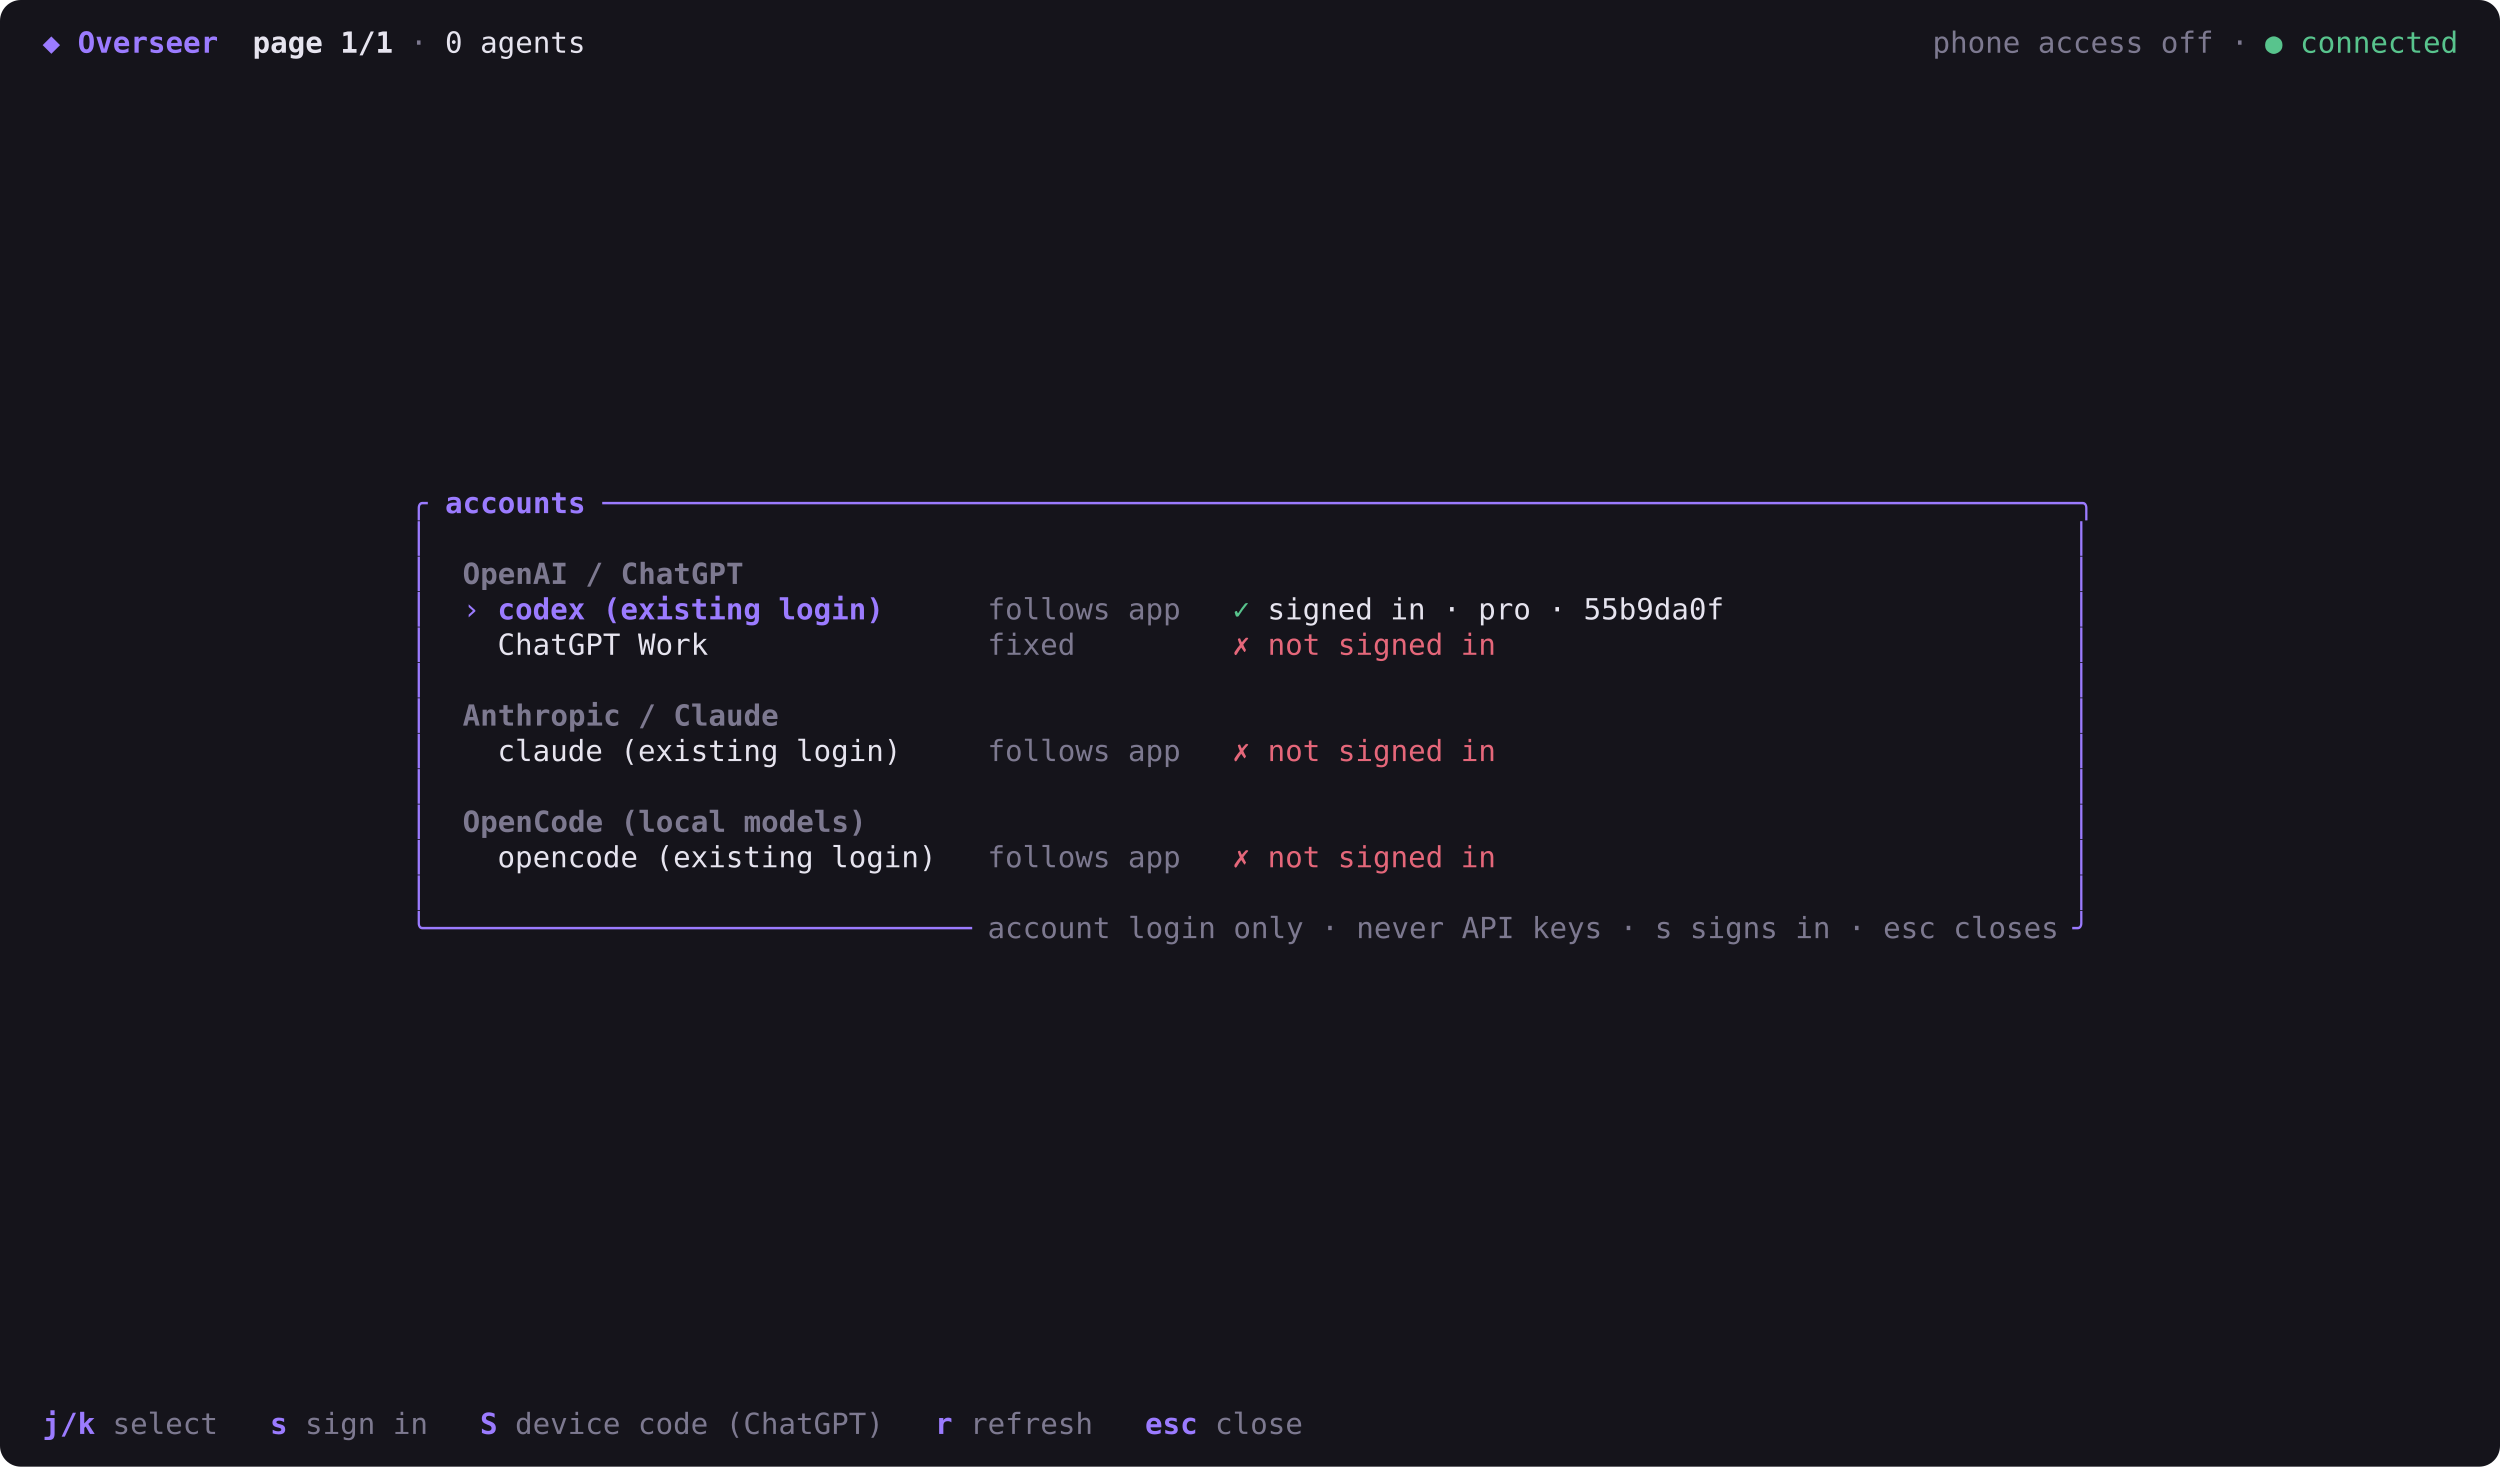
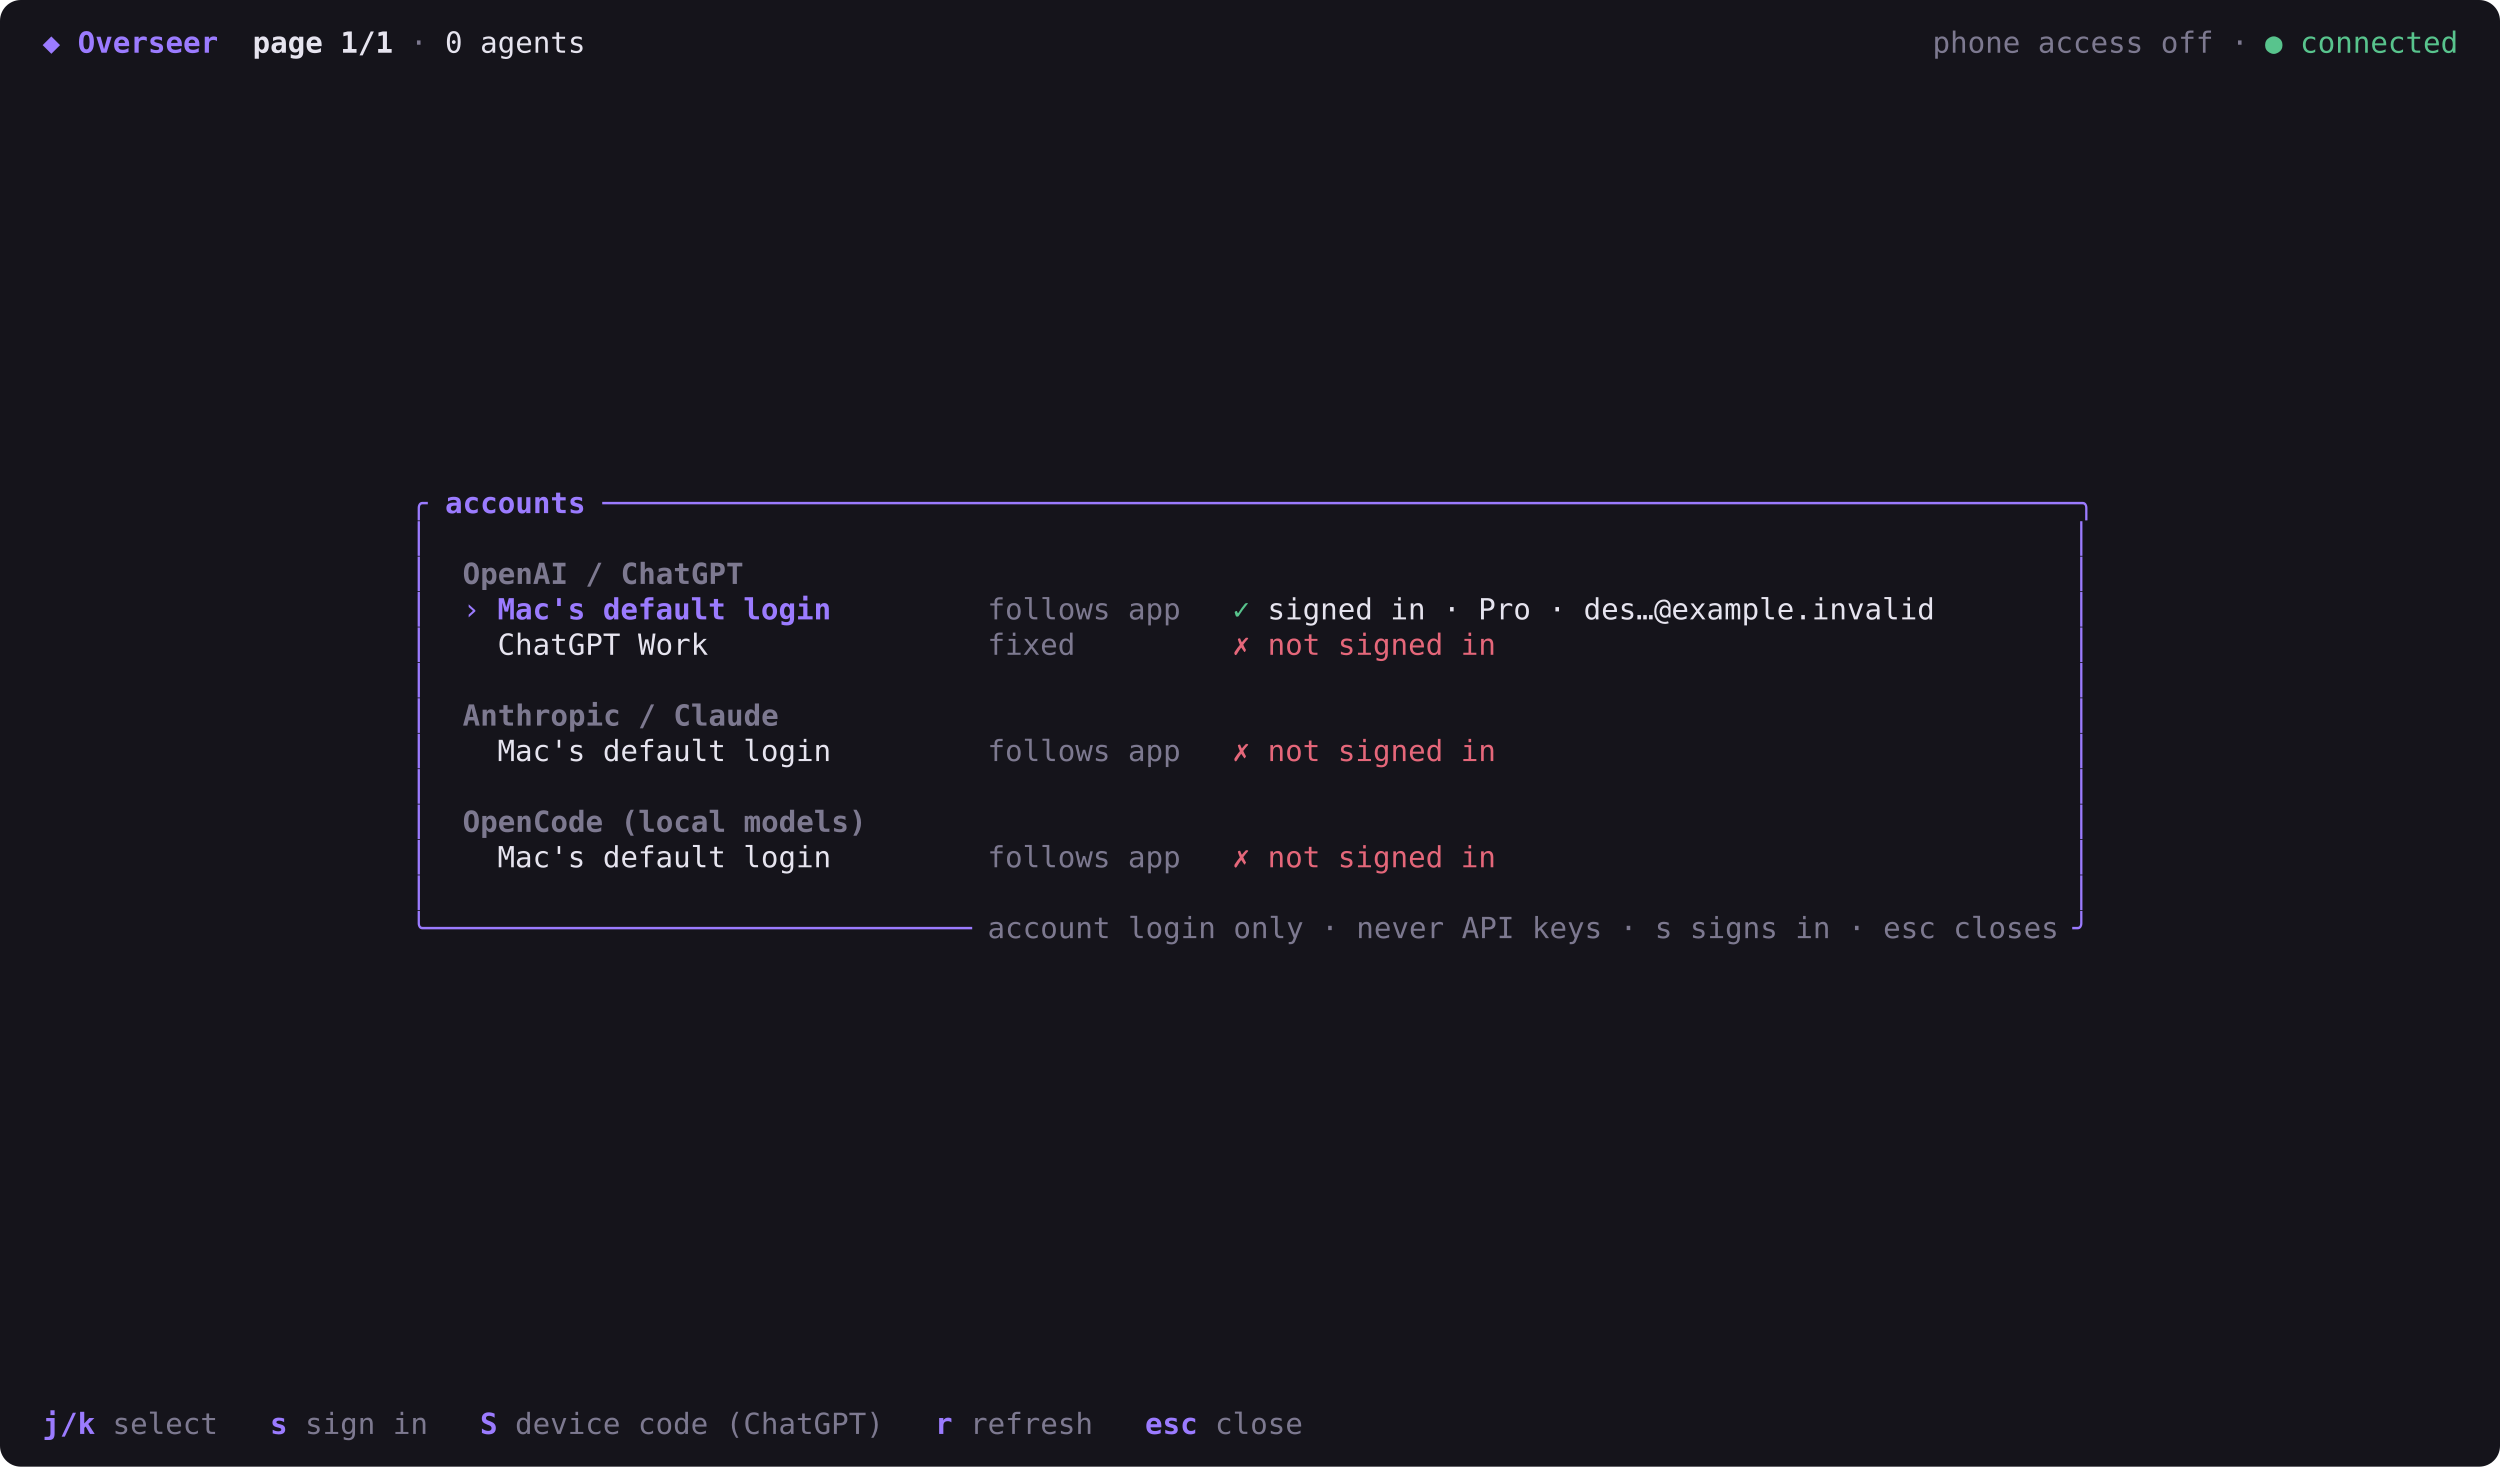
<svg xmlns="http://www.w3.org/2000/svg" width="1200" height="704" viewBox="0 0 1200 704">
  <rect width="100%" height="100%" rx="10" fill="#15141b" />
  <g font-family="ui-monospace, SFMono-Regular, Menlo, monospace" font-size="14">
    <text x="12.0" y="25.3" textLength="100.8" lengthAdjust="spacingAndGlyphs" fill="#9b7bff" font-weight="700" xml:space="preserve"> ◆ Overseer </text>
    <text x="112.8" y="25.3" textLength="84.0" lengthAdjust="spacingAndGlyphs" fill="#e6e4ef" font-weight="700" xml:space="preserve"> page 1/1 </text>
    <text x="196.8" y="25.3" textLength="16.8" lengthAdjust="spacingAndGlyphs" fill="#7d7990" xml:space="preserve">· </text>
    <text x="213.6" y="25.3" textLength="714.0" lengthAdjust="spacingAndGlyphs" fill="#e6e4ef" xml:space="preserve">0 agents                                                                             </text>
    <text x="927.6" y="25.3" textLength="159.6" lengthAdjust="spacingAndGlyphs" fill="#7d7990" xml:space="preserve">phone access off · </text>
    <text x="1087.2" y="25.3" textLength="100.8" lengthAdjust="spacingAndGlyphs" fill="#58c48d" xml:space="preserve">● connected </text>
    <text x="196.8" y="246.3" textLength="8.4" lengthAdjust="spacingAndGlyphs" fill="#9b7bff" xml:space="preserve">╭</text>
    <text x="205.2" y="246.3" textLength="84.0" lengthAdjust="spacingAndGlyphs" fill="#9b7bff" font-weight="700" xml:space="preserve"> accounts </text>
    <text x="289.2" y="246.3" textLength="714.0" lengthAdjust="spacingAndGlyphs" fill="#9b7bff" xml:space="preserve">────────────────────────────────────────────────────────────────────────────────────╮</text>
    <text x="196.8" y="263.3" textLength="8.4" lengthAdjust="spacingAndGlyphs" fill="#9b7bff" xml:space="preserve">│</text>
    <text x="994.8" y="263.3" textLength="8.4" lengthAdjust="spacingAndGlyphs" fill="#9b7bff" xml:space="preserve">│</text>
    <text x="196.8" y="280.3" textLength="8.4" lengthAdjust="spacingAndGlyphs" fill="#9b7bff" xml:space="preserve">│</text>
    <text x="205.2" y="280.3" textLength="151.2" lengthAdjust="spacingAndGlyphs" fill="#7d7990" font-weight="700" xml:space="preserve">  OpenAI / ChatGPT</text>
    <text x="994.8" y="280.3" textLength="8.4" lengthAdjust="spacingAndGlyphs" fill="#9b7bff" xml:space="preserve">│</text>
    <text x="196.8" y="297.3" textLength="42.0" lengthAdjust="spacingAndGlyphs" fill="#9b7bff" xml:space="preserve">│  › </text>
-     <text x="238.8" y="297.3" textLength="235.2" lengthAdjust="spacingAndGlyphs" fill="#9b7bff" font-weight="700" xml:space="preserve">codex (existing login)      </text>
+     <text x="238.8" y="297.3" textLength="235.2" lengthAdjust="spacingAndGlyphs" fill="#9b7bff" font-weight="700" xml:space="preserve">Mac's default login         </text>
    <text x="474.0" y="297.3" textLength="117.6" lengthAdjust="spacingAndGlyphs" fill="#7d7990" xml:space="preserve">follows app   </text>
    <text x="591.6" y="297.3" textLength="16.8" lengthAdjust="spacingAndGlyphs" fill="#58c48d" xml:space="preserve">✓ </text>
-     <text x="608.4" y="297.3" textLength="386.4" lengthAdjust="spacingAndGlyphs" fill="#e6e4ef" xml:space="preserve">signed in · pro · 55b9da0f                    </text>
+     <text x="608.4" y="297.3" textLength="386.4" lengthAdjust="spacingAndGlyphs" fill="#e6e4ef" xml:space="preserve">signed in · Pro · des…@example.invalid        </text>
    <text x="994.8" y="297.3" textLength="8.4" lengthAdjust="spacingAndGlyphs" fill="#9b7bff" xml:space="preserve">│</text>
    <text x="196.8" y="314.3" textLength="42.0" lengthAdjust="spacingAndGlyphs" fill="#9b7bff" xml:space="preserve">│    </text>
    <text x="238.8" y="314.3" textLength="235.2" lengthAdjust="spacingAndGlyphs" fill="#e6e4ef" xml:space="preserve">ChatGPT Work                </text>
    <text x="474.0" y="314.3" textLength="117.6" lengthAdjust="spacingAndGlyphs" fill="#7d7990" xml:space="preserve">fixed         </text>
    <text x="591.6" y="314.3" textLength="126.0" lengthAdjust="spacingAndGlyphs" fill="#e5677a" xml:space="preserve">✗ not signed in</text>
    <text x="994.8" y="314.3" textLength="8.4" lengthAdjust="spacingAndGlyphs" fill="#9b7bff" xml:space="preserve">│</text>
    <text x="196.8" y="331.3" textLength="8.4" lengthAdjust="spacingAndGlyphs" fill="#9b7bff" xml:space="preserve">│</text>
    <text x="994.8" y="331.3" textLength="8.4" lengthAdjust="spacingAndGlyphs" fill="#9b7bff" xml:space="preserve">│</text>
    <text x="196.8" y="348.3" textLength="8.4" lengthAdjust="spacingAndGlyphs" fill="#9b7bff" xml:space="preserve">│</text>
    <text x="205.2" y="348.3" textLength="168.0" lengthAdjust="spacingAndGlyphs" fill="#7d7990" font-weight="700" xml:space="preserve">  Anthropic / Claude</text>
    <text x="994.8" y="348.3" textLength="8.4" lengthAdjust="spacingAndGlyphs" fill="#9b7bff" xml:space="preserve">│</text>
    <text x="196.8" y="365.3" textLength="42.0" lengthAdjust="spacingAndGlyphs" fill="#9b7bff" xml:space="preserve">│    </text>
-     <text x="238.8" y="365.3" textLength="235.2" lengthAdjust="spacingAndGlyphs" fill="#e6e4ef" xml:space="preserve">claude (existing login)     </text>
+     <text x="238.8" y="365.3" textLength="235.2" lengthAdjust="spacingAndGlyphs" fill="#e6e4ef" xml:space="preserve">Mac's default login         </text>
    <text x="474.0" y="365.3" textLength="117.6" lengthAdjust="spacingAndGlyphs" fill="#7d7990" xml:space="preserve">follows app   </text>
    <text x="591.6" y="365.3" textLength="126.0" lengthAdjust="spacingAndGlyphs" fill="#e5677a" xml:space="preserve">✗ not signed in</text>
    <text x="994.8" y="365.3" textLength="8.4" lengthAdjust="spacingAndGlyphs" fill="#9b7bff" xml:space="preserve">│</text>
    <text x="196.8" y="382.3" textLength="8.4" lengthAdjust="spacingAndGlyphs" fill="#9b7bff" xml:space="preserve">│</text>
    <text x="994.8" y="382.3" textLength="8.4" lengthAdjust="spacingAndGlyphs" fill="#9b7bff" xml:space="preserve">│</text>
    <text x="196.8" y="399.3" textLength="8.4" lengthAdjust="spacingAndGlyphs" fill="#9b7bff" xml:space="preserve">│</text>
    <text x="205.2" y="399.3" textLength="210.0" lengthAdjust="spacingAndGlyphs" fill="#7d7990" font-weight="700" xml:space="preserve">  OpenCode (local models)</text>
    <text x="994.8" y="399.3" textLength="8.4" lengthAdjust="spacingAndGlyphs" fill="#9b7bff" xml:space="preserve">│</text>
    <text x="196.8" y="416.3" textLength="42.0" lengthAdjust="spacingAndGlyphs" fill="#9b7bff" xml:space="preserve">│    </text>
-     <text x="238.8" y="416.3" textLength="235.2" lengthAdjust="spacingAndGlyphs" fill="#e6e4ef" xml:space="preserve">opencode (existing login)   </text>
+     <text x="238.8" y="416.3" textLength="235.2" lengthAdjust="spacingAndGlyphs" fill="#e6e4ef" xml:space="preserve">Mac's default login         </text>
    <text x="474.0" y="416.3" textLength="117.6" lengthAdjust="spacingAndGlyphs" fill="#7d7990" xml:space="preserve">follows app   </text>
    <text x="591.6" y="416.3" textLength="126.0" lengthAdjust="spacingAndGlyphs" fill="#e5677a" xml:space="preserve">✗ not signed in</text>
    <text x="994.8" y="416.3" textLength="8.4" lengthAdjust="spacingAndGlyphs" fill="#9b7bff" xml:space="preserve">│</text>
    <text x="196.8" y="433.3" textLength="8.4" lengthAdjust="spacingAndGlyphs" fill="#9b7bff" xml:space="preserve">│</text>
    <text x="994.8" y="433.3" textLength="8.4" lengthAdjust="spacingAndGlyphs" fill="#9b7bff" xml:space="preserve">│</text>
    <text x="196.8" y="450.3" textLength="268.8" lengthAdjust="spacingAndGlyphs" fill="#9b7bff" xml:space="preserve">╰───────────────────────────────</text>
    <text x="465.6" y="450.3" textLength="529.2" lengthAdjust="spacingAndGlyphs" fill="#7d7990" xml:space="preserve"> account login only · never API keys · s signs in · esc closes </text>
    <text x="994.8" y="450.3" textLength="8.4" lengthAdjust="spacingAndGlyphs" fill="#9b7bff" xml:space="preserve">╯</text>
    <text x="20.4" y="688.3" textLength="25.2" lengthAdjust="spacingAndGlyphs" fill="#9b7bff" font-weight="700" xml:space="preserve">j/k</text>
    <text x="45.6" y="688.3" textLength="84.0" lengthAdjust="spacingAndGlyphs" fill="#7d7990" xml:space="preserve"> select   </text>
    <text x="129.6" y="688.3" textLength="8.4" lengthAdjust="spacingAndGlyphs" fill="#9b7bff" font-weight="700" xml:space="preserve">s</text>
    <text x="138.0" y="688.3" textLength="92.4" lengthAdjust="spacingAndGlyphs" fill="#7d7990" xml:space="preserve"> sign in   </text>
    <text x="230.4" y="688.3" textLength="8.4" lengthAdjust="spacingAndGlyphs" fill="#9b7bff" font-weight="700" xml:space="preserve">S</text>
    <text x="238.8" y="688.3" textLength="210.0" lengthAdjust="spacingAndGlyphs" fill="#7d7990" xml:space="preserve"> device code (ChatGPT)   </text>
    <text x="448.8" y="688.3" textLength="8.4" lengthAdjust="spacingAndGlyphs" fill="#9b7bff" font-weight="700" xml:space="preserve">r</text>
    <text x="457.2" y="688.3" textLength="92.4" lengthAdjust="spacingAndGlyphs" fill="#7d7990" xml:space="preserve"> refresh   </text>
    <text x="549.6" y="688.3" textLength="25.2" lengthAdjust="spacingAndGlyphs" fill="#9b7bff" font-weight="700" xml:space="preserve">esc</text>
    <text x="574.8" y="688.3" textLength="75.6" lengthAdjust="spacingAndGlyphs" fill="#7d7990" xml:space="preserve"> close   </text>
  </g>
</svg>
